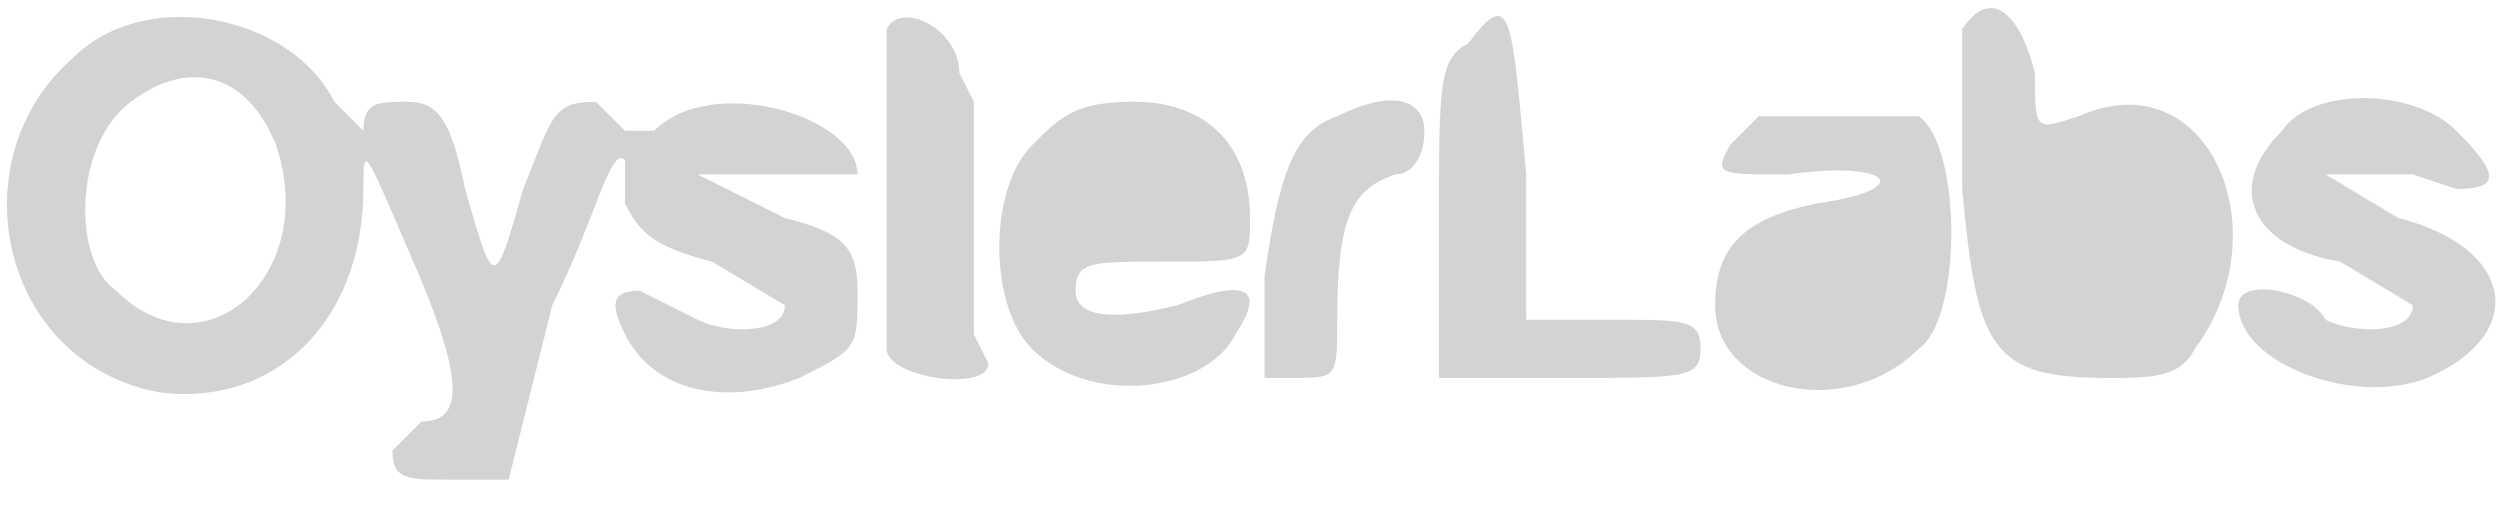
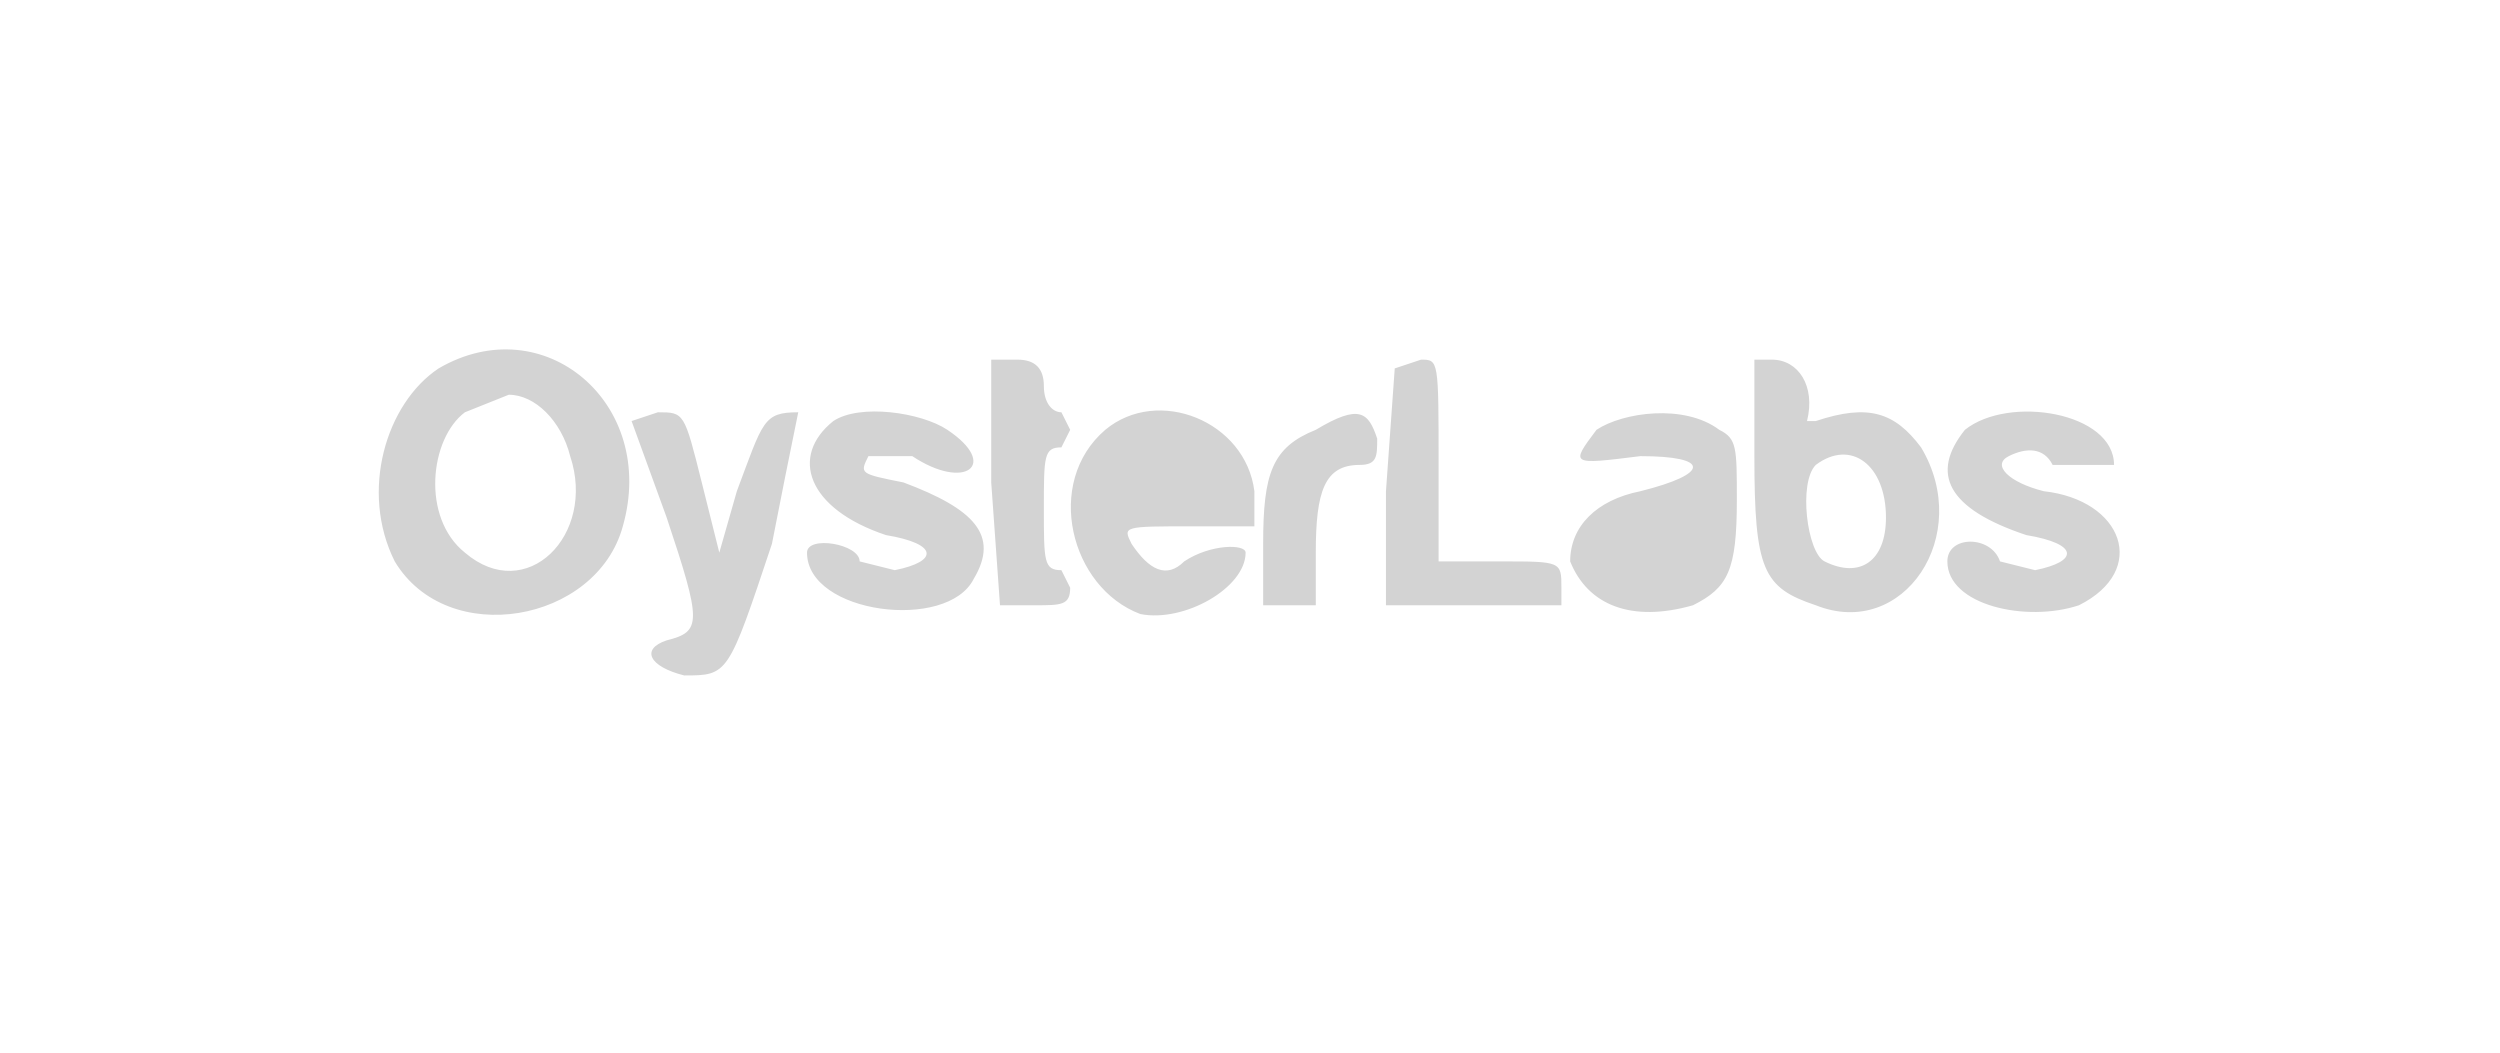
- <svg xmlns="http://www.w3.org/2000/svg" width="172" height="35">
-   <path d="M5 4c-8 7-5 21 6 23 8 1 14-5 14-14 0-3 0-3 3 4 4 9 4 12 1 12l-2 2c0 2 1 2 4 2h4l3-12c3-6 4-11 5-10v3c1 2 2 3 6 4l5 3c0 2-4 2-6 1l-4-2c-2 0-2 1-1 3 2 4 7 5 12 3 4-2 4-2 4-6 0-3-1-4-5-5l-6-3h11c0-4-10-7-14-3h-2l-2-2c-3 0-3 1-5 6-2 7-2 7-4 0-1-5-2-6-4-6s-3 0-3 2l-2-2C20 1 10-1 5 4m56-2v22c0 2 7 3 7 1l-1-2V7l-1-2c0-3-4-5-5-3m40 1c-2 1-2 3-2 12v11h9c8 0 9 0 9-2s-1-2-6-2h-6V12c-1-11-1-13-4-9m34-1v11c1 11 2 13 10 13 3 0 5 0 6-2 6-8 1-20-8-16-3 1-3 1-3-3-1-4-3-6-5-3M9 7c-4 3-4 11-1 13 6 6 14-1 11-10-2-5-6-6-10-3m62 3c-3 3-3 11 0 14 4 4 12 3 14-1 2-3 1-4-4-2-4 1-7 1-7-1s1-2 6-2c6 0 6 0 6-3 0-5-3-8-8-8-4 0-5 1-7 3m21-2c-3 1-4 4-5 11v7h2c3 0 3 0 3-4 0-7 1-9 4-10 1 0 2-1 2-3s-2-3-6-1m29 0l-2 2c-1 2-1 2 4 2 7-1 9 1 2 2-5 1-7 3-7 7 0 6 9 8 14 3 3-2 3-14 0-16h-11m36 1c-4 4-2 8 4 9l5 3c0 2-4 2-6 1-1-2-6-3-6-1 0 4 8 7 13 5 7-3 6-9-2-11l-5-3h6l3 1c3 0 3-1 0-4s-10-3-12 0" fill="#d3d3d3" fill-rule="evenodd" />
+ <svg xmlns="http://www.w3.org/2000/svg" width="285" height="120">
+   <path d="M50 42c-6 4-9 14-5 22 6 10 23 7 26-4 4-14-9-25-21-18m63 13l1 14h4c3 0 4 0 4-2l-1-2c-2 0-2-1-2-7s0-7 2-7l1-2-1-2c-1 0-2-1-2-3s-1-3-3-3h-3v14m46-13l-1 14v13h20v-2c0-3 0-3-7-3h-7V53c0-12 0-12-2-12l-3 1m41 10c0 13 1 15 7 17 10 4 18-8 12-18-3-4-6-5-12-3h-1c1-4-1-7-4-7h-2v11M53 47c-4 3-5 12 0 16 7 6 15-2 12-11-1-4-4-7-7-7l-5 2m19 1l4 11c4 12 4 13 0 14-3 1-2 3 2 4 5 0 5 0 10-15a1545 1545 0 013-15c-4 0-4 1-7 9l-2 7-2-8c-2-8-2-8-5-8l-3 1m23 0c-5 4-3 10 6 13 6 1 6 3 1 4l-4-1c0-2-6-3-6-1 0 7 16 9 19 3 3-5 0-8-8-11-5-1-5-1-4-3h5c6 4 10 1 4-3-3-2-10-3-13-1m31 1c-7 6-4 18 4 21 5 1 12-3 12-7 0-1-4-1-7 1-2 2-4 1-6-2-1-2-1-2 7-2h7v-4c-1-8-11-12-17-7m24 0c-5 2-6 5-6 13v7h6v-6c0-7 1-10 5-10 2 0 2-1 2-3-1-3-2-4-7-1m32 0c-3 4-3 4 5 3 8 0 8 2 0 4-5 1-8 4-8 8 2 5 7 7 14 5 4-2 5-4 5-12 0-6 0-7-2-8-4-3-11-2-14 0m42 0c-4 5-2 9 7 12 6 1 6 3 1 4l-4-1c-1-3-6-3-6 0 0 5 9 7 15 5 8-4 5-12-4-13-4-1-6-3-4-4s4-1 5 1h7c0-6-12-8-17-4m-17 4c-2 2-1 10 1 11 4 2 7 0 7-5 0-6-4-9-8-6" fill="#d3d3d3" fill-rule="evenodd" />
</svg>
